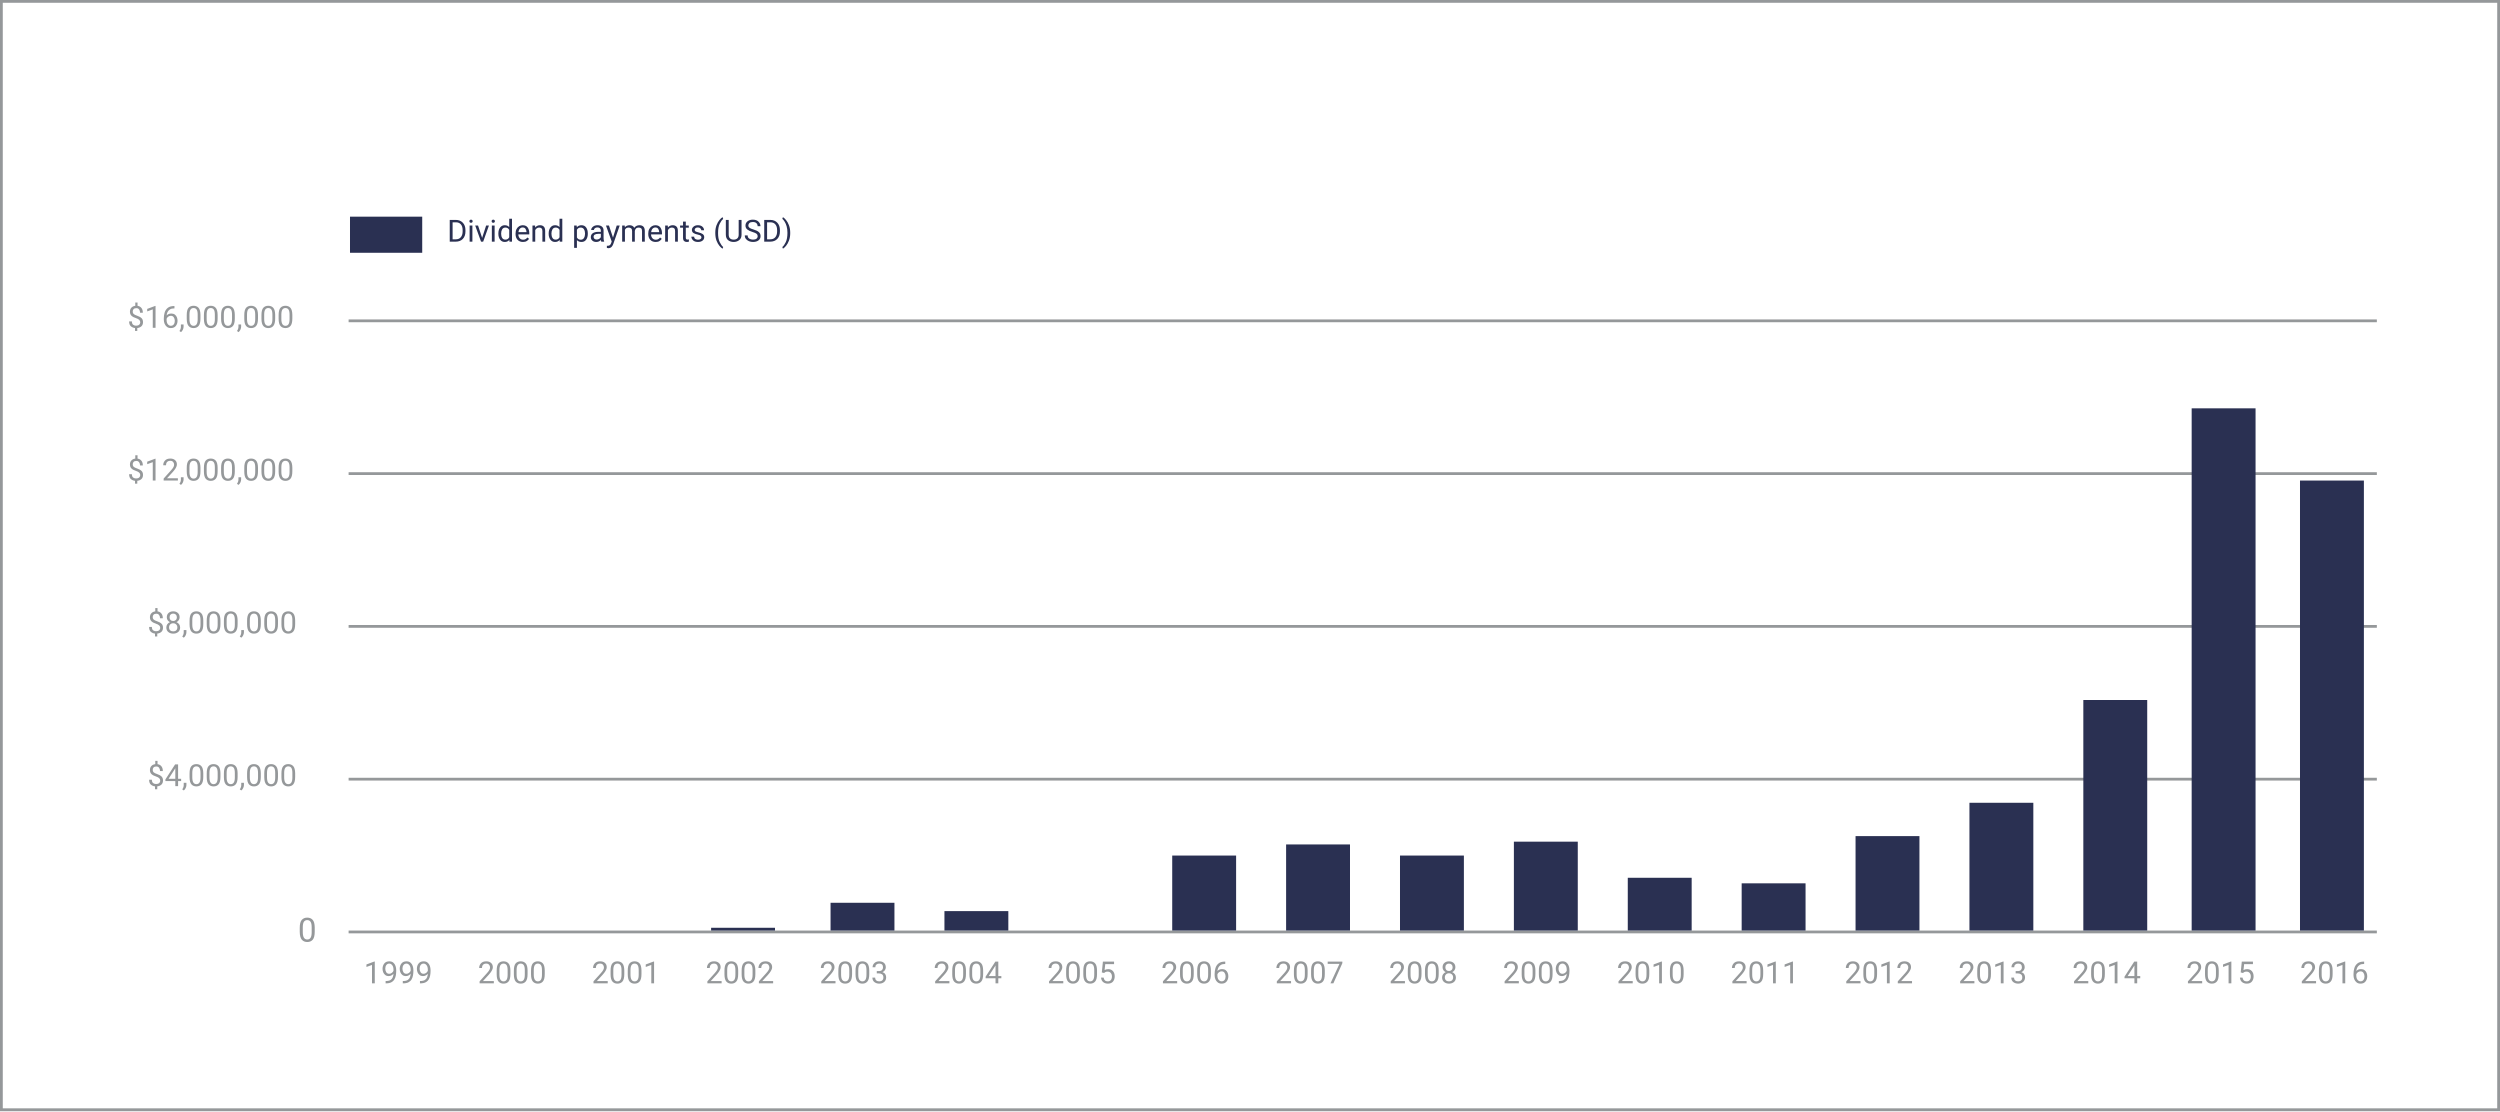
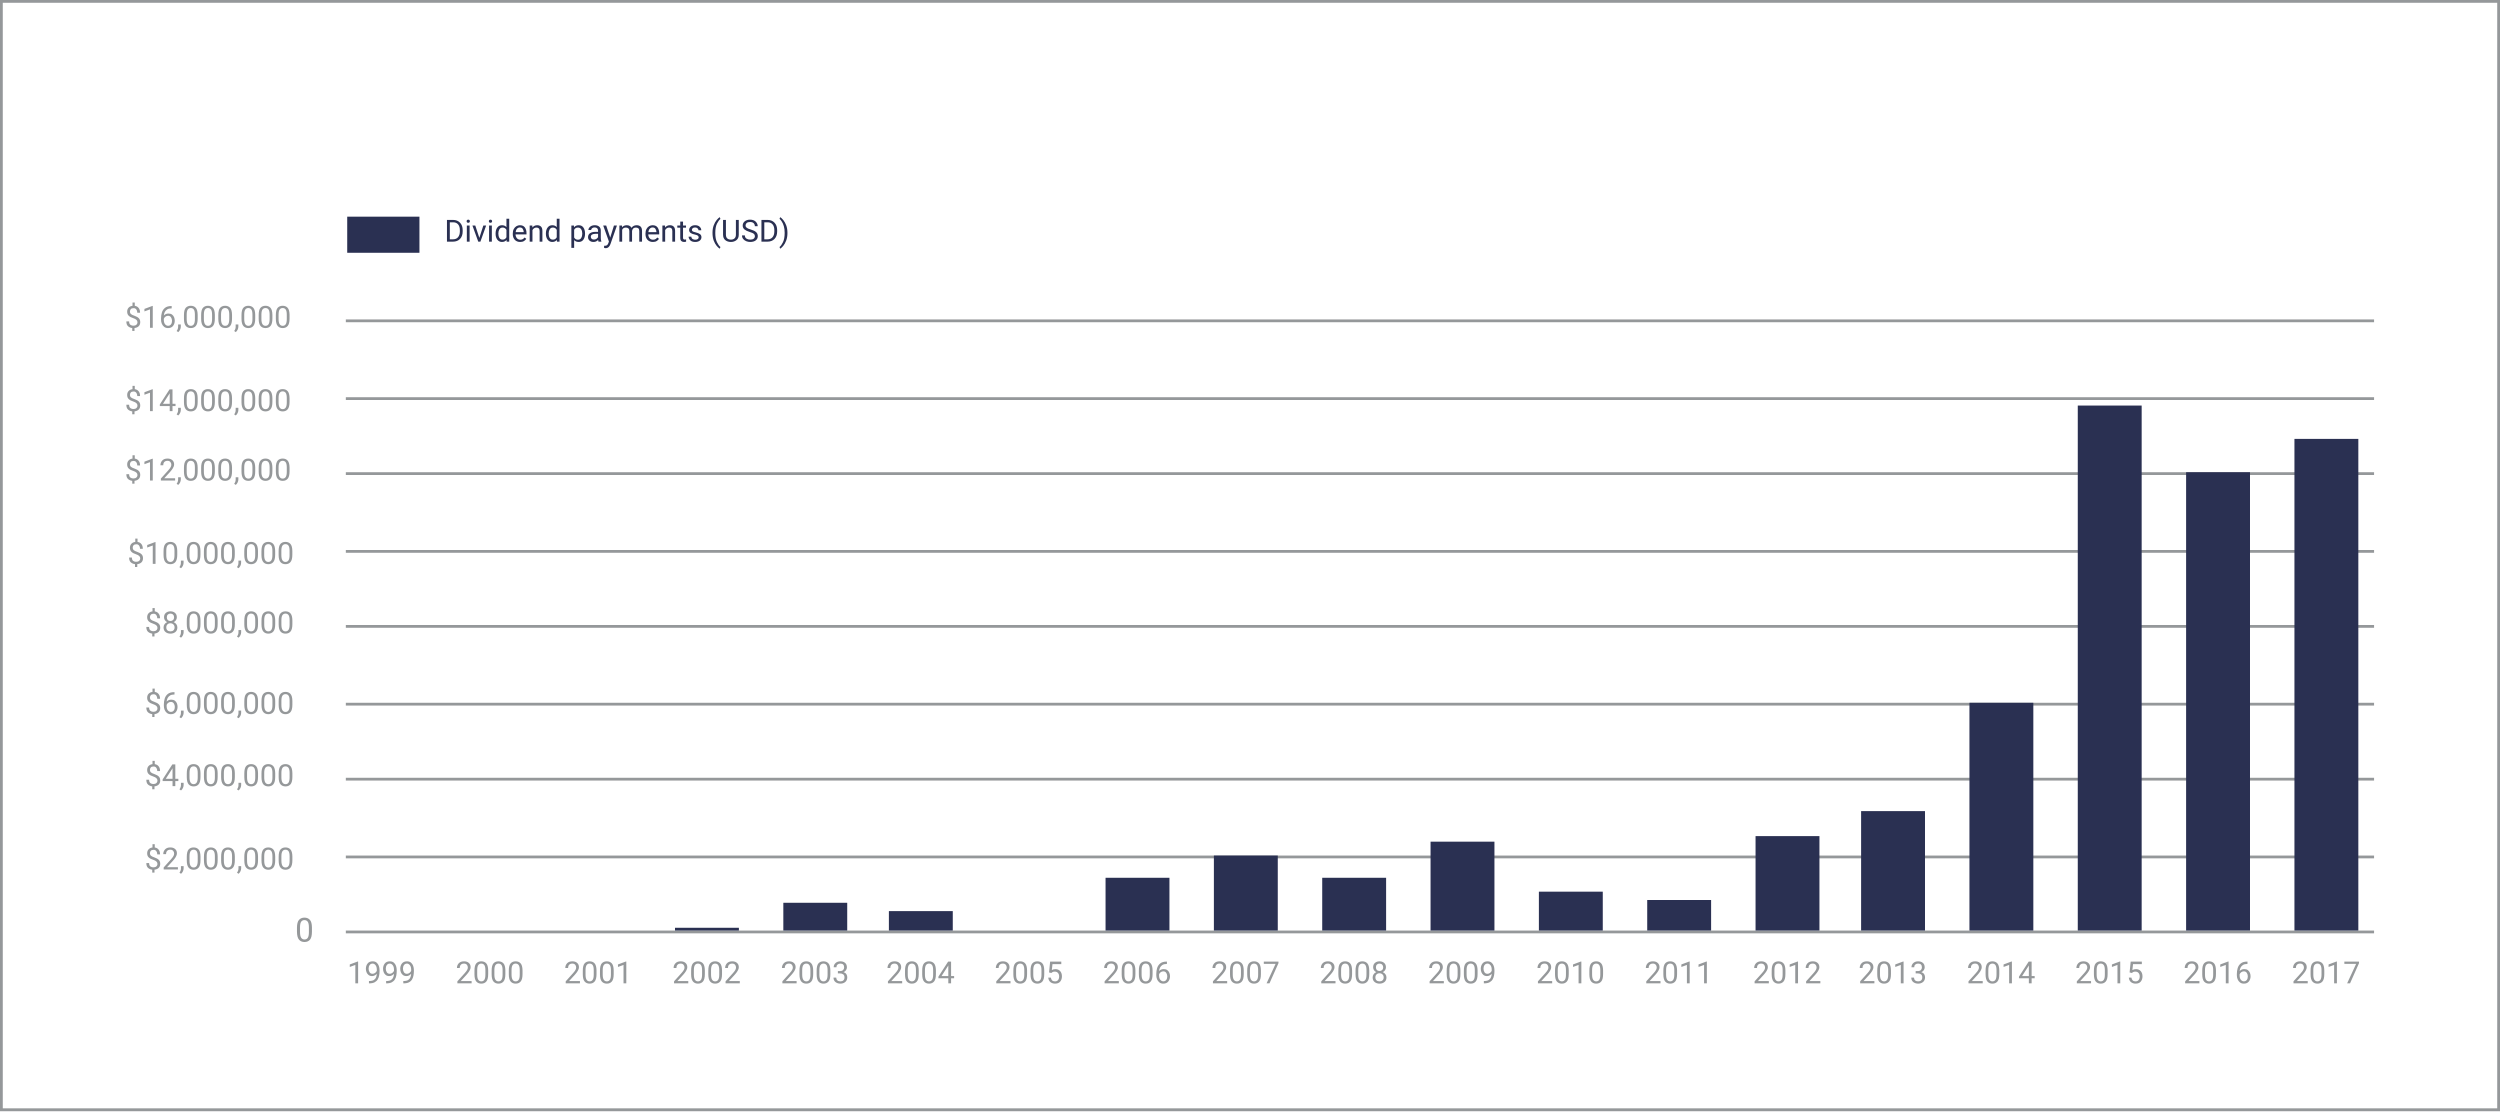
- <svg xmlns="http://www.w3.org/2000/svg" viewBox="-22082 -19461 900 400">
+ <svg xmlns="http://www.w3.org/2000/svg" viewBox="-22082 -19213 900 400">
  <defs>
-     <style>.cls-1{fill:#fff}.cls-1,.cls-2{stroke:#95989a}.cls-2,.cls-8{fill:none}.cls-3,.cls-5{fill:#95989a}.cls-3,.cls-4{font-size:11px}.cls-3,.cls-4,.cls-5{font-family:Roboto-Regular,Roboto}.cls-4,.cls-6{fill:#2a3052}.cls-5{font-size:12px}.cls-7{stroke:none}</style>
+     <style>
+             .cls-1 {
+             fill: #fff;
+             }
+ 
+             .cls-1, .cls-2 {
+             stroke: #95989a;
+             }
+ 
+             .cls-2, .cls-8 {
+             fill: none;
+             }
+ 
+             .cls-3, .cls-5 {
+             fill: #95989a;
+             }
+ 
+             .cls-3, .cls-4 {
+             font-size: 11px;
+             }
+ 
+             .cls-3, .cls-4, .cls-5 {
+             font-family: Roboto-Regular, Roboto;
+             }
+ 
+             .cls-4, .cls-6 {
+             fill: #2a3052;
+             }
+ 
+             .cls-5 {
+             font-size: 12px;
+             }
+ 
+             .cls-7 {
+             stroke: none;
+             }
+         </style>
  </defs>
-   <g id="Group_307" data-name="Group 307" transform="translate(-22110 -22430)">
-     <g id="Rectangle_487" data-name="Rectangle 487" class="cls-1">
-       <path class="cls-7" d="M0 0h900v400H0z" transform="translate(28 2969)" />
-       <path class="cls-8" d="M.5.5h899v399H.5z" transform="translate(28 2969)" />
+   <g id="Group_420" data-name="Group 420" transform="translate(2141 13)">
+     <g id="Rectangle_487" data-name="Rectangle 487" class="cls-1" transform="translate(-24223 -19226)">
+       <rect class="cls-7" width="900" height="400" />
+       <rect class="cls-8" x="0.5" y="0.5" width="899" height="399" />
    </g>
-     <g id="Group_306" data-name="Group 306" transform="translate(.999)">
-       <path id="Line_143" data-name="Line 143" class="cls-2" transform="translate(152.5 3084.5)" d="M0 0h730.166" />
-       <path id="Line_144" data-name="Line 144" class="cls-2" transform="translate(152.5 3139.5)" d="M0 0h730.166" />
-       <path id="Line_145" data-name="Line 145" class="cls-2" transform="translate(152.5 3194.5)" d="M0 0h730.166" />
-       <path id="Line_146" data-name="Line 146" class="cls-2" transform="translate(152.5 3249.5)" d="M0 0h730.166" />
-       <path id="Line_147" data-name="Line 147" class="cls-2" transform="translate(152.5 3304.5)" d="M0 0h730.166" />
-       <text id="_16_000_000" data-name="$16,000,000" class="cls-3" transform="translate(133 3087)">
+     <g id="Group_419" data-name="Group 419" transform="translate(-1.001)">
+       <line id="Line_143" data-name="Line 143" class="cls-2" x2="730.166" transform="translate(-24097.5 -19110.5)" />
+       <line id="Line_152" data-name="Line 152" class="cls-2" x2="730.166" transform="translate(-24097.5 -19082.5)" />
+       <line id="Line_153" data-name="Line 153" class="cls-2" x2="730.166" transform="translate(-24097.5 -19055.5)" />
+       <line id="Line_154" data-name="Line 154" class="cls-2" x2="730.166" transform="translate(-24097.5 -19027.5)" />
+       <line id="Line_144" data-name="Line 144" class="cls-2" x2="730.166" transform="translate(-24097.5 -19000.5)" />
+       <line id="Line_155" data-name="Line 155" class="cls-2" x2="730.166" transform="translate(-24097.5 -18972.5)" />
+       <line id="Line_145" data-name="Line 145" class="cls-2" x2="730.166" transform="translate(-24097.5 -18945.5)" />
+       <line id="Line_146" data-name="Line 146" class="cls-2" x2="730.166" transform="translate(-24097.5 -18917.5)" />
+       <line id="Line_147" data-name="Line 147" class="cls-2" x2="730.166" transform="translate(-24097.5 -18890.5)" />
+       <text id="_16_000_000" data-name="$16,000,000" class="cls-3" transform="translate(-24117 -19108)">
        <tspan x="-60.108" y="0">$16,000,000</tspan>
      </text>
-       <text id="Dividend_payments_USD_" data-name="Dividend payments (USD)" class="cls-4" transform="translate(188 3056)">
+       <text id="Dividend_payments_USD_" data-name="Dividend payments (USD)" class="cls-4" transform="translate(-24062 -19139)">
        <tspan x="0" y="0">Dividend payments (USD)</tspan>
      </text>
-       <text id="_1999" data-name="1999" class="cls-3" transform="translate(158 3323)">
+       <text id="_1999" data-name="1999" class="cls-3" transform="translate(-24097 -18872)">
        <tspan x="0" y="0">1999</tspan>
      </text>
-       <text id="_2007" data-name="2007" class="cls-3" transform="translate(486 3323)">
+       <text id="_2007" data-name="2007" class="cls-3" transform="translate(-23786 -18872)">
        <tspan x="0" y="0">2007</tspan>
      </text>
-       <text id="_2003" data-name="2003" class="cls-3" transform="translate(322 3323)">
+       <text id="_2003" data-name="2003" class="cls-3" transform="translate(-23941 -18872)">
        <tspan x="0" y="0">2003</tspan>
      </text>
-       <text id="_2011" data-name="2011" class="cls-3" transform="translate(650 3323)">
+       <text id="_2011" data-name="2011" class="cls-3" transform="translate(-23630 -18872)">
        <tspan x="0" y="0">2011</tspan>
      </text>
-       <text id="_2001" data-name="2001" class="cls-3" transform="translate(240 3323)">
+       <text id="_2001" data-name="2001" class="cls-3" transform="translate(-24019 -18872)">
        <tspan x="0" y="0">2001</tspan>
      </text>
-       <text id="_2009" data-name="2009" class="cls-3" transform="translate(568 3323)">
+       <text id="_2009" data-name="2009" class="cls-3" transform="translate(-23708 -18872)">
        <tspan x="0" y="0">2009</tspan>
      </text>
-       <text id="_2005" data-name="2005" class="cls-3" transform="translate(404 3323)">
+       <text id="_2005" data-name="2005" class="cls-3" transform="translate(-23864 -18872)">
        <tspan x="0" y="0">2005</tspan>
      </text>
-       <text id="_2013" data-name="2013" class="cls-3" transform="translate(732 3323)">
+       <text id="_2013" data-name="2013" class="cls-3" transform="translate(-23553 -18872)">
        <tspan x="0" y="0">2013</tspan>
      </text>
-       <text id="_2000" data-name="2000" class="cls-3" transform="translate(199 3323)">
+       <text id="_2000" data-name="2000" class="cls-3" transform="translate(-24058 -18872)">
        <tspan x="0" y="0">2000</tspan>
      </text>
-       <text id="_2008" data-name="2008" class="cls-3" transform="translate(527 3323)">
+       <text id="_2008" data-name="2008" class="cls-3" transform="translate(-23747 -18872)">
        <tspan x="0" y="0">2008</tspan>
      </text>
-       <text id="_2004" data-name="2004" class="cls-3" transform="translate(363 3323)">
+       <text id="_2004" data-name="2004" class="cls-3" transform="translate(-23903 -18872)">
        <tspan x="0" y="0">2004</tspan>
      </text>
-       <text id="_2012" data-name="2012" class="cls-3" transform="translate(691 3323)">
+       <text id="_2012" data-name="2012" class="cls-3" transform="translate(-23591 -18872)">
        <tspan x="0" y="0">2012</tspan>
      </text>
-       <text id="_2002" data-name="2002" class="cls-3" transform="translate(281 3323)">
+       <text id="_2002" data-name="2002" class="cls-3" transform="translate(-23980 -18872)">
        <tspan x="0" y="0">2002</tspan>
      </text>
-       <text id="_2010" data-name="2010" class="cls-3" transform="translate(609 3323)">
+       <text id="_2010" data-name="2010" class="cls-3" transform="translate(-23669 -18872)">
        <tspan x="0" y="0">2010</tspan>
      </text>
-       <text id="_2006" data-name="2006" class="cls-3" transform="translate(445 3323)">
+       <text id="_2006" data-name="2006" class="cls-3" transform="translate(-23825 -18872)">
        <tspan x="0" y="0">2006</tspan>
      </text>
-       <text id="_2014" data-name="2014" class="cls-3" transform="translate(773 3323)">
+       <text id="_2014" data-name="2014" class="cls-3" transform="translate(-23514 -18872)">
        <tspan x="0" y="0">2014</tspan>
      </text>
-       <text id="_2015" data-name="2015" class="cls-3" transform="translate(814 3323)">
+       <text id="_2015" data-name="2015" class="cls-3" transform="translate(-23475 -18872)">
        <tspan x="0" y="0">2015</tspan>
      </text>
-       <text id="_2016" data-name="2016" class="cls-3" transform="translate(855 3323)">
+       <text id="_2016" data-name="2016" class="cls-3" transform="translate(-23436 -18872)">
        <tspan x="0" y="0">2016</tspan>
      </text>
-       <text id="_12_000_000" data-name="$12,000,000" class="cls-3" transform="translate(133 3142)">
+       <text id="_2017" data-name="2017" class="cls-3" transform="translate(-23397 -18872)">
+         <tspan x="0" y="0">2017</tspan>
+       </text>
+       <text id="_12_000_000" data-name="$12,000,000" class="cls-3" transform="translate(-24117 -19053)">
        <tspan x="-60.108" y="0">$12,000,000</tspan>
      </text>
-       <text id="_8_000_000" data-name="$8,000,000" class="cls-3" transform="translate(134 3197)">
+       <text id="_14_000_000" data-name="$14,000,000" class="cls-3" transform="translate(-24117 -19078)">
+         <tspan x="-60.108" y="0">$14,000,000</tspan>
+       </text>
+       <text id="_8_000_000" data-name="$8,000,000" class="cls-3" transform="translate(-24116 -18998)">
        <tspan x="-53.915" y="0">$8,000,000</tspan>
      </text>
-       <text id="_4_000_000" data-name="$4,000,000" class="cls-3" transform="translate(134 3252)">
+       <text id="_10_000_000" data-name="$10,000,000" class="cls-3" transform="translate(-24116 -19023)">
+         <tspan x="-60.113" y="0">$10,000,000</tspan>
+       </text>
+       <text id="_6_000_000" data-name="$6,000,000" class="cls-3" transform="translate(-24116 -18969)">
+         <tspan x="-53.915" y="0">$6,000,000</tspan>
+       </text>
+       <text id="_4_000_000" data-name="$4,000,000" class="cls-3" transform="translate(-24116 -18943)">
        <tspan x="-53.915" y="0">$4,000,000</tspan>
      </text>
-       <text id="_0" data-name="0" class="cls-5" transform="translate(141 3308)">
+       <text id="_2_000_000" data-name="$2,000,000" class="cls-3" transform="translate(-24116 -18913)">
+         <tspan x="-53.915" y="0">$2,000,000</tspan>
+       </text>
+       <text id="_0" data-name="0" class="cls-5" transform="translate(-24109 -18887)">
        <tspan x="-6.762" y="0">0</tspan>
      </text>
-       <path id="Rectangle_488" data-name="Rectangle 488" class="cls-6" transform="translate(153 3047)" d="M0 0h26v13H0z" />
-       <path id="Rectangle_489" data-name="Rectangle 489" class="cls-6" transform="translate(816 3116)" d="M0 0h23v188H0z" />
-       <path id="Rectangle_490" data-name="Rectangle 490" class="cls-6" transform="translate(855 3142)" d="M0 0h23v162H0z" />
-       <path id="Rectangle_491" data-name="Rectangle 491" class="cls-6" transform="translate(777 3221)" d="M0 0h23v83H0z" />
-       <path id="Rectangle_492" data-name="Rectangle 492" class="cls-6" transform="translate(736 3258)" d="M0 0h23v46H0z" />
-       <path id="Rectangle_493" data-name="Rectangle 493" class="cls-6" transform="translate(695 3270)" d="M0 0h23v34H0z" />
-       <path id="Rectangle_494" data-name="Rectangle 494" class="cls-6" transform="translate(572 3272)" d="M0 0h23v32H0z" />
-       <path id="Rectangle_495" data-name="Rectangle 495" class="cls-6" transform="translate(490 3273)" d="M0 0h23v31H0z" />
-       <path id="Rectangle_496" data-name="Rectangle 496" class="cls-6" transform="translate(367 3297)" d="M0 0h23v7H0z" />
-       <path id="Rectangle_497" data-name="Rectangle 497" class="cls-6" transform="translate(326 3294)" d="M0 0h23v10H0z" />
-       <path id="Rectangle_498" data-name="Rectangle 498" class="cls-6" transform="translate(283 3303)" d="M0 0h23v1H0z" />
-       <path id="Rectangle_499" data-name="Rectangle 499" class="cls-6" transform="translate(531 3277)" d="M0 0h23v27H0z" />
-       <path id="Rectangle_500" data-name="Rectangle 500" class="cls-6" transform="translate(449 3277)" d="M0 0h23v27H0z" />
-       <path id="Rectangle_501" data-name="Rectangle 501" class="cls-6" transform="translate(654 3287)" d="M0 0h23v17H0z" />
-       <path id="Rectangle_502" data-name="Rectangle 502" class="cls-6" transform="translate(613 3285)" d="M0 0h23v19H0z" />
+       <rect id="Rectangle_488" data-name="Rectangle 488" class="cls-6" width="26" height="13" transform="translate(-24097 -19148)" />
+       <rect id="Rectangle_489" data-name="Rectangle 489" class="cls-6" width="23" height="189" transform="translate(-23474 -19080)" />
+       <rect id="Rectangle_490" data-name="Rectangle 490" class="cls-6" width="23" height="165" transform="translate(-23435 -19056)" />
+       <rect id="Rectangle_666" data-name="Rectangle 666" class="cls-6" width="23" height="177" transform="translate(-23396 -19068)" />
+       <rect id="Rectangle_491" data-name="Rectangle 491" class="cls-6" width="23" height="82" transform="translate(-23513 -18973)" />
+       <rect id="Rectangle_492" data-name="Rectangle 492" class="cls-6" width="23" height="43" transform="translate(-23552 -18934)" />
+       <rect id="Rectangle_493" data-name="Rectangle 493" class="cls-6" width="23" height="34" transform="translate(-23590 -18925)" />
+       <rect id="Rectangle_494" data-name="Rectangle 494" class="cls-6" width="23" height="32" transform="translate(-23707 -18923)" />
+       <rect id="Rectangle_495" data-name="Rectangle 495" class="cls-6" width="23" height="27" transform="translate(-23785 -18918)" />
+       <rect id="Rectangle_496" data-name="Rectangle 496" class="cls-6" width="23" height="7" transform="translate(-23902 -18898)" />
+       <rect id="Rectangle_497" data-name="Rectangle 497" class="cls-6" width="23" height="10" transform="translate(-23940 -18901)" />
+       <rect id="Rectangle_498" data-name="Rectangle 498" class="cls-6" width="23" height="1" transform="translate(-23979 -18892)" />
+       <rect id="Rectangle_499" data-name="Rectangle 499" class="cls-6" width="23" height="19" transform="translate(-23746 -18910)" />
+       <rect id="Rectangle_500" data-name="Rectangle 500" class="cls-6" width="23" height="19" transform="translate(-23824 -18910)" />
+       <rect id="Rectangle_501" data-name="Rectangle 501" class="cls-6" width="23" height="11" transform="translate(-23629 -18902)" />
+       <rect id="Rectangle_502" data-name="Rectangle 502" class="cls-6" width="23" height="14" transform="translate(-23668 -18905)" />
    </g>
  </g>
</svg>
